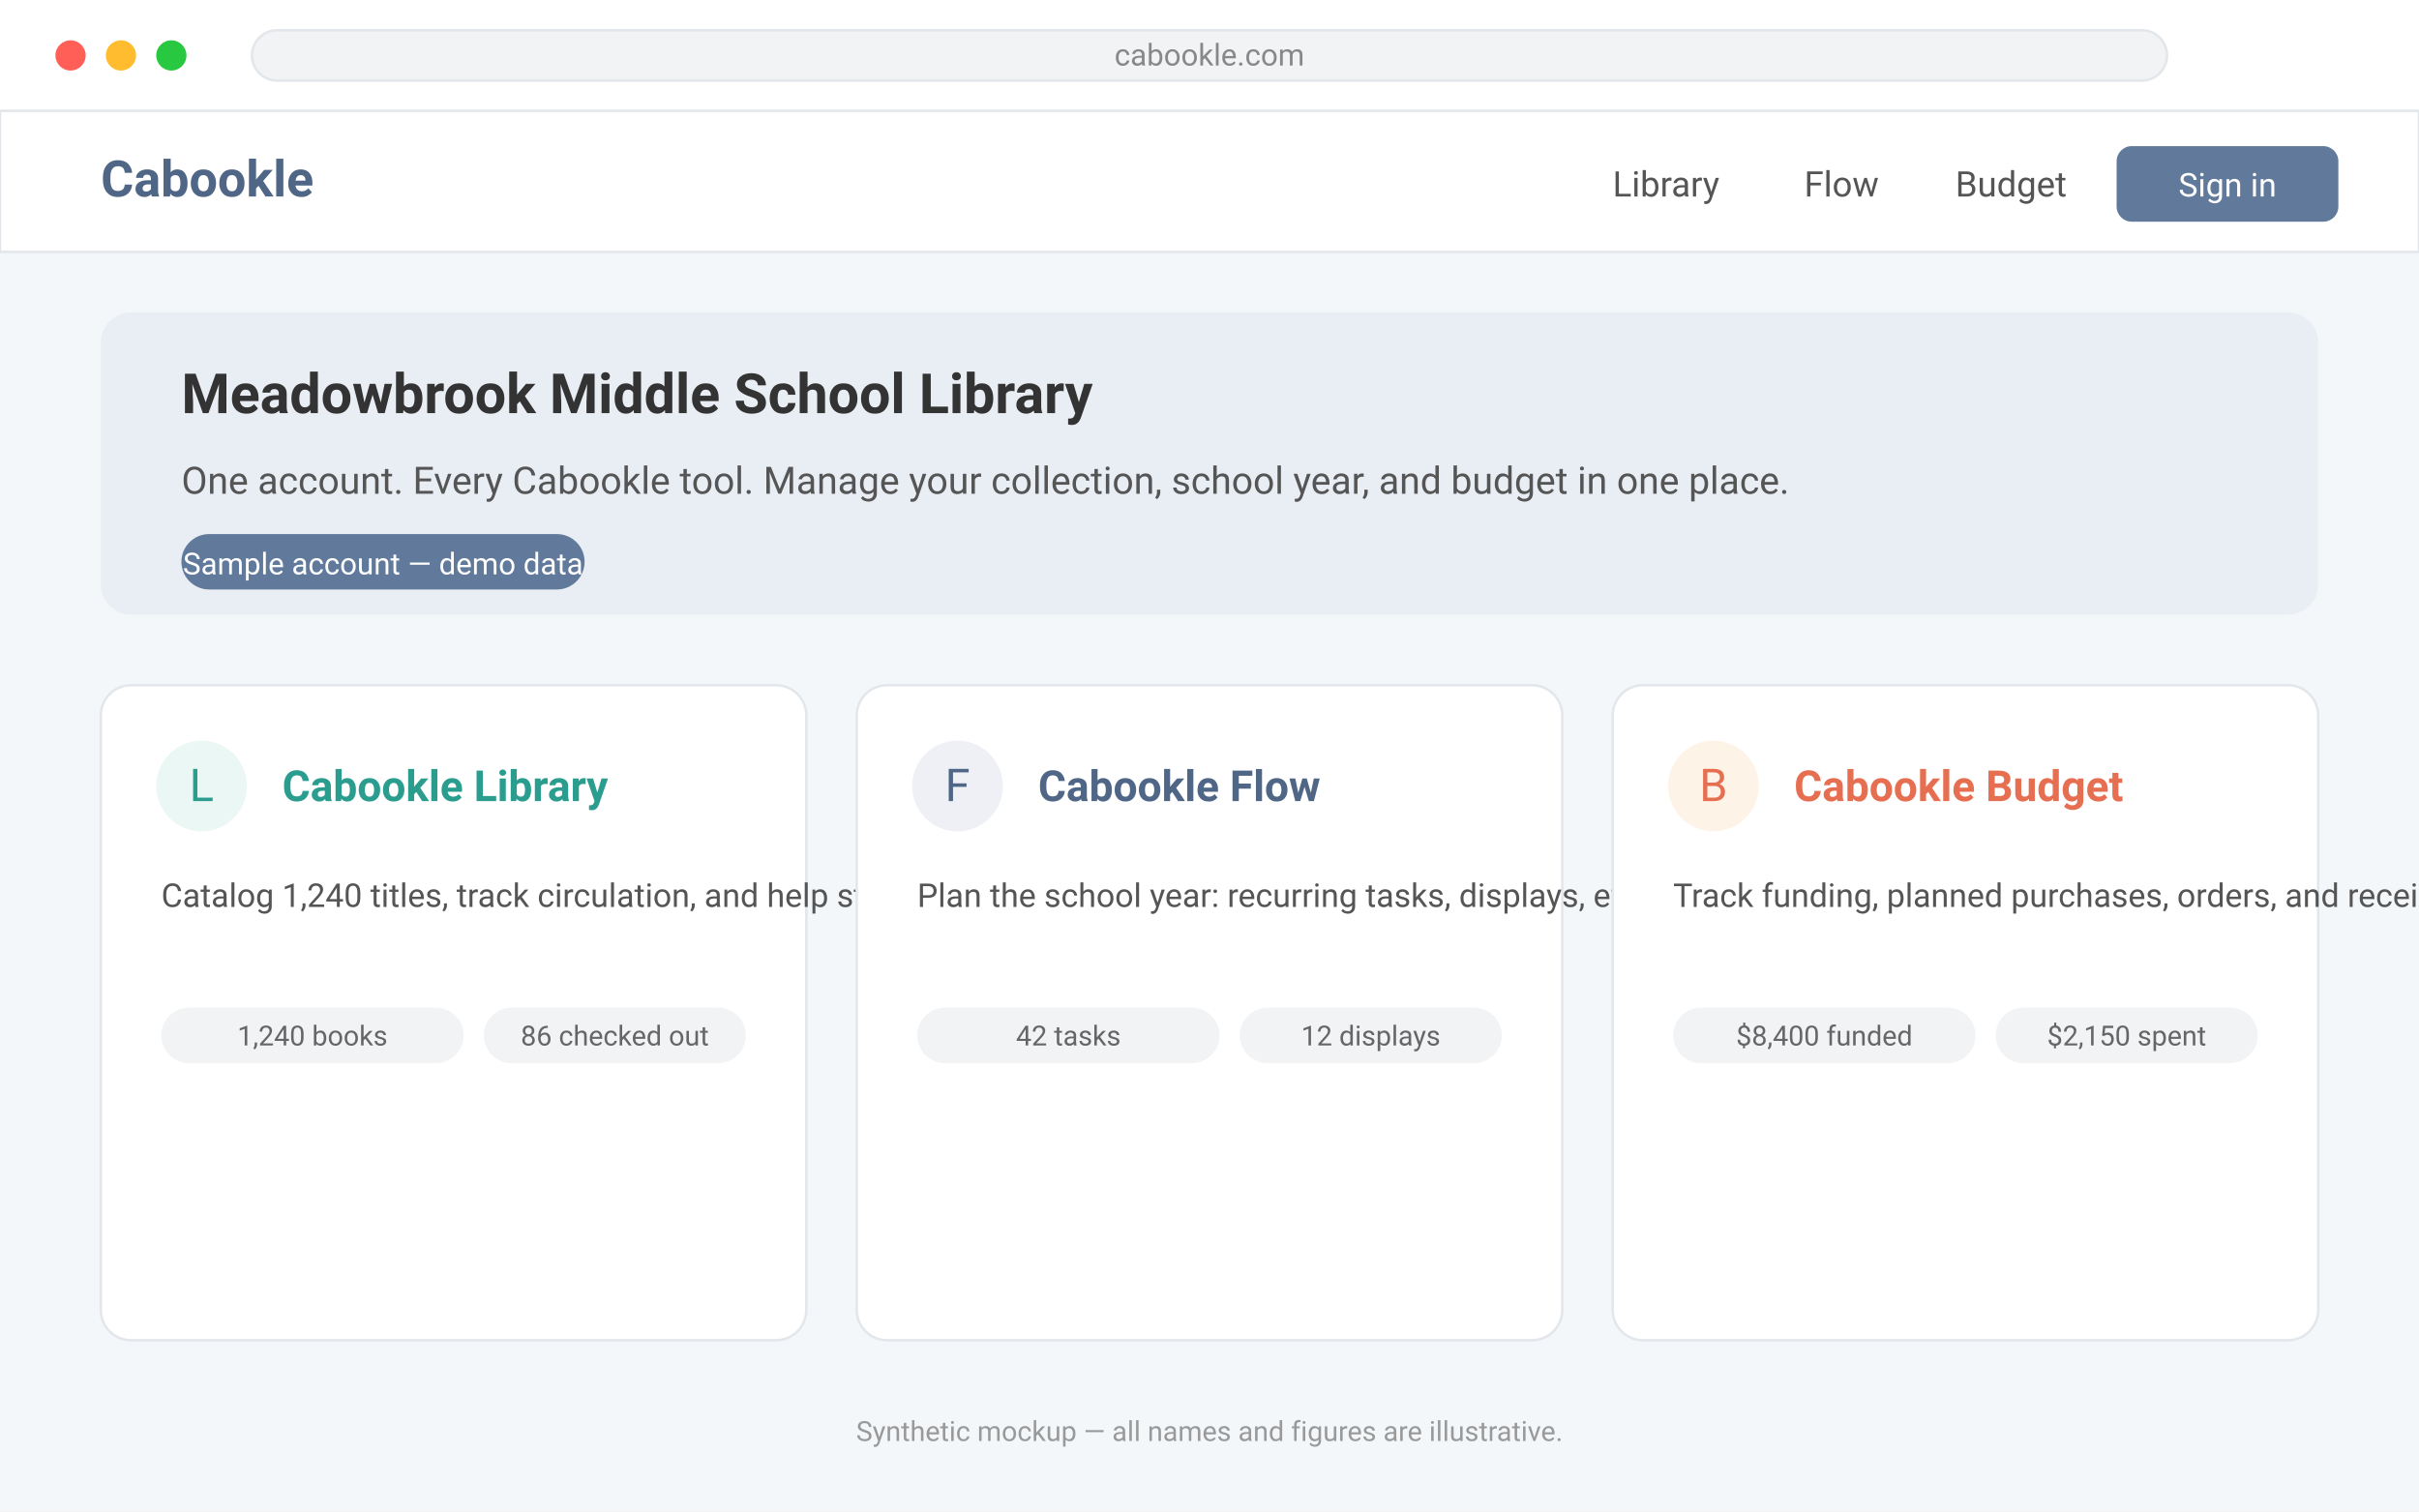
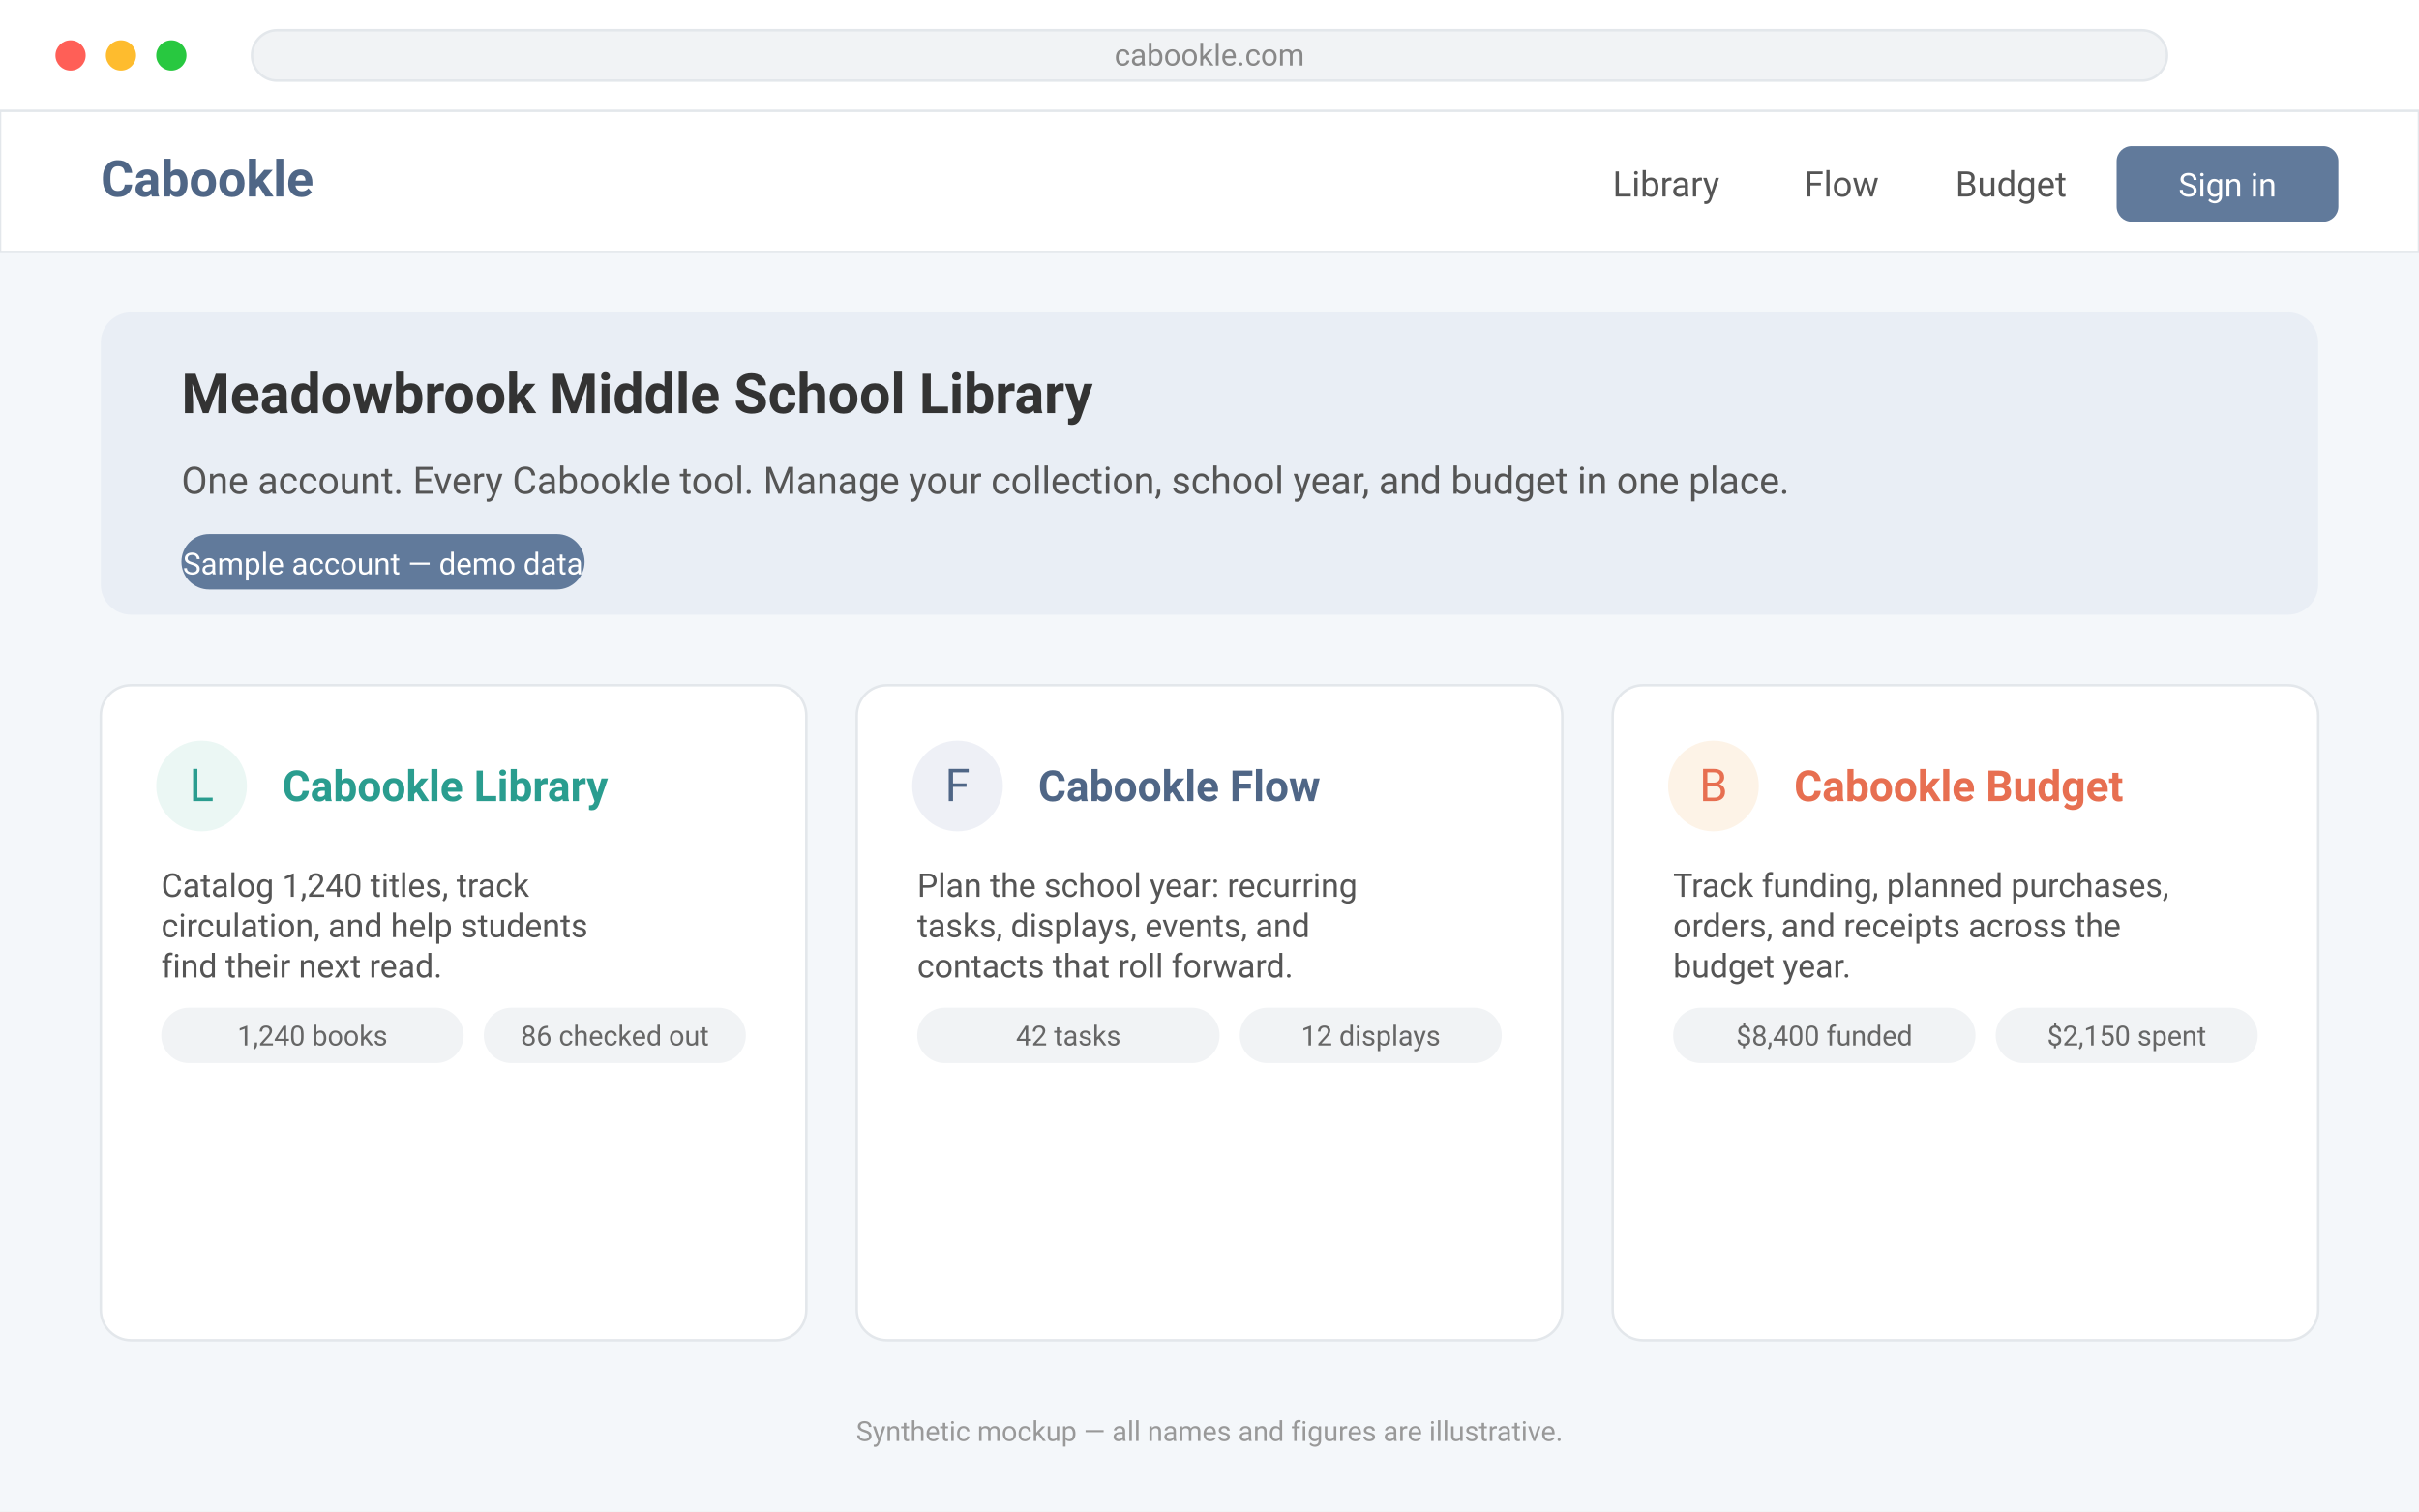
<svg xmlns="http://www.w3.org/2000/svg" viewBox="0 0 960 600" font-family="system-ui, -apple-system, 'Segoe UI', Roboto, sans-serif">
  <rect width="960" height="600" fill="#F4F7FA" />
  <rect x="0" y="0" width="960" height="44" fill="#ffffff" />
  <circle cx="28" cy="22" r="6" fill="#ff5f57" />
  <circle cx="48" cy="22" r="6" fill="#febc2e" />
  <circle cx="68" cy="22" r="6" fill="#28c840" />
  <rect x="100" y="12" width="760" height="20" rx="10" fill="#F1F3F5" stroke="#E3E7EB" />
  <text x="480" y="26" text-anchor="middle" font-size="12" fill="#888">cabookle.com</text>
  <rect x="0" y="44" width="960" height="56" fill="#ffffff" stroke="#E3E7EB" />
  <text x="40" y="78" font-size="20" font-weight="700" fill="#4F6686">Cabookle</text>
  <text x="640" y="78" font-size="14" fill="#555">Library</text>
  <text x="716" y="78" font-size="14" fill="#555">Flow</text>
  <text x="776" y="78" font-size="14" fill="#555">Budget</text>
  <rect x="840" y="58" width="88" height="30" rx="6" fill="#617A9B" />
  <text x="884" y="78" text-anchor="middle" font-size="13" fill="#ffffff">Sign in</text>
  <rect x="40" y="124" width="880" height="120" rx="12" fill="#E9EEF5" />
  <text x="72" y="164" font-size="22" font-weight="700" fill="#333">Meadowbrook Middle School Library</text>
  <text x="72" y="196" font-size="15" fill="#555">One account. Every Cabookle tool. Manage your collection, school year, and budget in one place.</text>
  <rect x="72" y="212" width="160" height="22" rx="11" fill="#617A9B" />
  <text x="152" y="228" text-anchor="middle" font-size="12" fill="#ffffff">Sample account — demo data</text>
  <rect x="40" y="272" width="280" height="260" rx="12" fill="#ffffff" stroke="#E3E7EB" />
  <circle cx="80" cy="312" r="18" fill="#EBF7F4" />
  <text x="80" y="318" text-anchor="middle" font-size="18" fill="#2A9D8F">L</text>
  <text x="112" y="318" font-size="17" font-weight="700" fill="#2A9D8F">Cabookle Library</text>
-   <text x="64" y="360" font-size="13" fill="#555">Catalog 1,240 titles, track circulation, and help students find their next read with Smart Search.</text>
+   <text x="64" y="356" font-size="13" fill="#555">
+     <tspan x="64">Catalog 1,240 titles, track</tspan>
+     <tspan x="64" dy="16">circulation, and help students</tspan>
+     <tspan x="64" dy="16">find their next read.</tspan>
+   </text>
  <rect x="64" y="400" width="120" height="22" rx="11" fill="#F1F3F5" />
  <text x="124" y="415" text-anchor="middle" font-size="11" fill="#666">1,240 books</text>
  <rect x="192" y="400" width="104" height="22" rx="11" fill="#F1F3F5" />
  <text x="244" y="415" text-anchor="middle" font-size="11" fill="#666">86 checked out</text>
  <rect x="340" y="272" width="280" height="260" rx="12" fill="#ffffff" stroke="#E3E7EB" />
  <circle cx="380" cy="312" r="18" fill="#EEF0F6" />
  <text x="380" y="318" text-anchor="middle" font-size="18" fill="#4F6686">F</text>
  <text x="412" y="318" font-size="17" font-weight="700" fill="#4F6686">Cabookle Flow</text>
-   <text x="364" y="360" font-size="13" fill="#555">Plan the school year: recurring tasks, displays, events, and contacts that roll forward.</text>
+   <text x="364" y="356" font-size="13" fill="#555">
+     <tspan x="364">Plan the school year: recurring</tspan>
+     <tspan x="364" dy="16">tasks, displays, events, and</tspan>
+     <tspan x="364" dy="16">contacts that roll forward.</tspan>
+   </text>
  <rect x="364" y="400" width="120" height="22" rx="11" fill="#F1F3F5" />
  <text x="424" y="415" text-anchor="middle" font-size="11" fill="#666">42 tasks</text>
  <rect x="492" y="400" width="104" height="22" rx="11" fill="#F1F3F5" />
  <text x="544" y="415" text-anchor="middle" font-size="11" fill="#666">12 displays</text>
  <rect x="640" y="272" width="280" height="260" rx="12" fill="#ffffff" stroke="#E3E7EB" />
  <circle cx="680" cy="312" r="18" fill="#FDF3E7" />
  <text x="680" y="318" text-anchor="middle" font-size="18" fill="#E76F51">B</text>
  <text x="712" y="318" font-size="17" font-weight="700" fill="#E76F51">Cabookle Budget</text>
-   <text x="664" y="360" font-size="13" fill="#555">Track funding, planned purchases, orders, and receipts across the budget year.</text>
+   <text x="664" y="356" font-size="13" fill="#555">
+     <tspan x="664">Track funding, planned purchases,</tspan>
+     <tspan x="664" dy="16">orders, and receipts across the</tspan>
+     <tspan x="664" dy="16">budget year.</tspan>
+   </text>
  <rect x="664" y="400" width="120" height="22" rx="11" fill="#F1F3F5" />
  <text x="724" y="415" text-anchor="middle" font-size="11" fill="#666">$8,400 funded</text>
  <rect x="792" y="400" width="104" height="22" rx="11" fill="#F1F3F5" />
  <text x="844" y="415" text-anchor="middle" font-size="11" fill="#666">$2,150 spent</text>
  <text x="480" y="572" text-anchor="middle" font-size="11" fill="#999">Synthetic mockup — all names and figures are illustrative.</text>
</svg>
